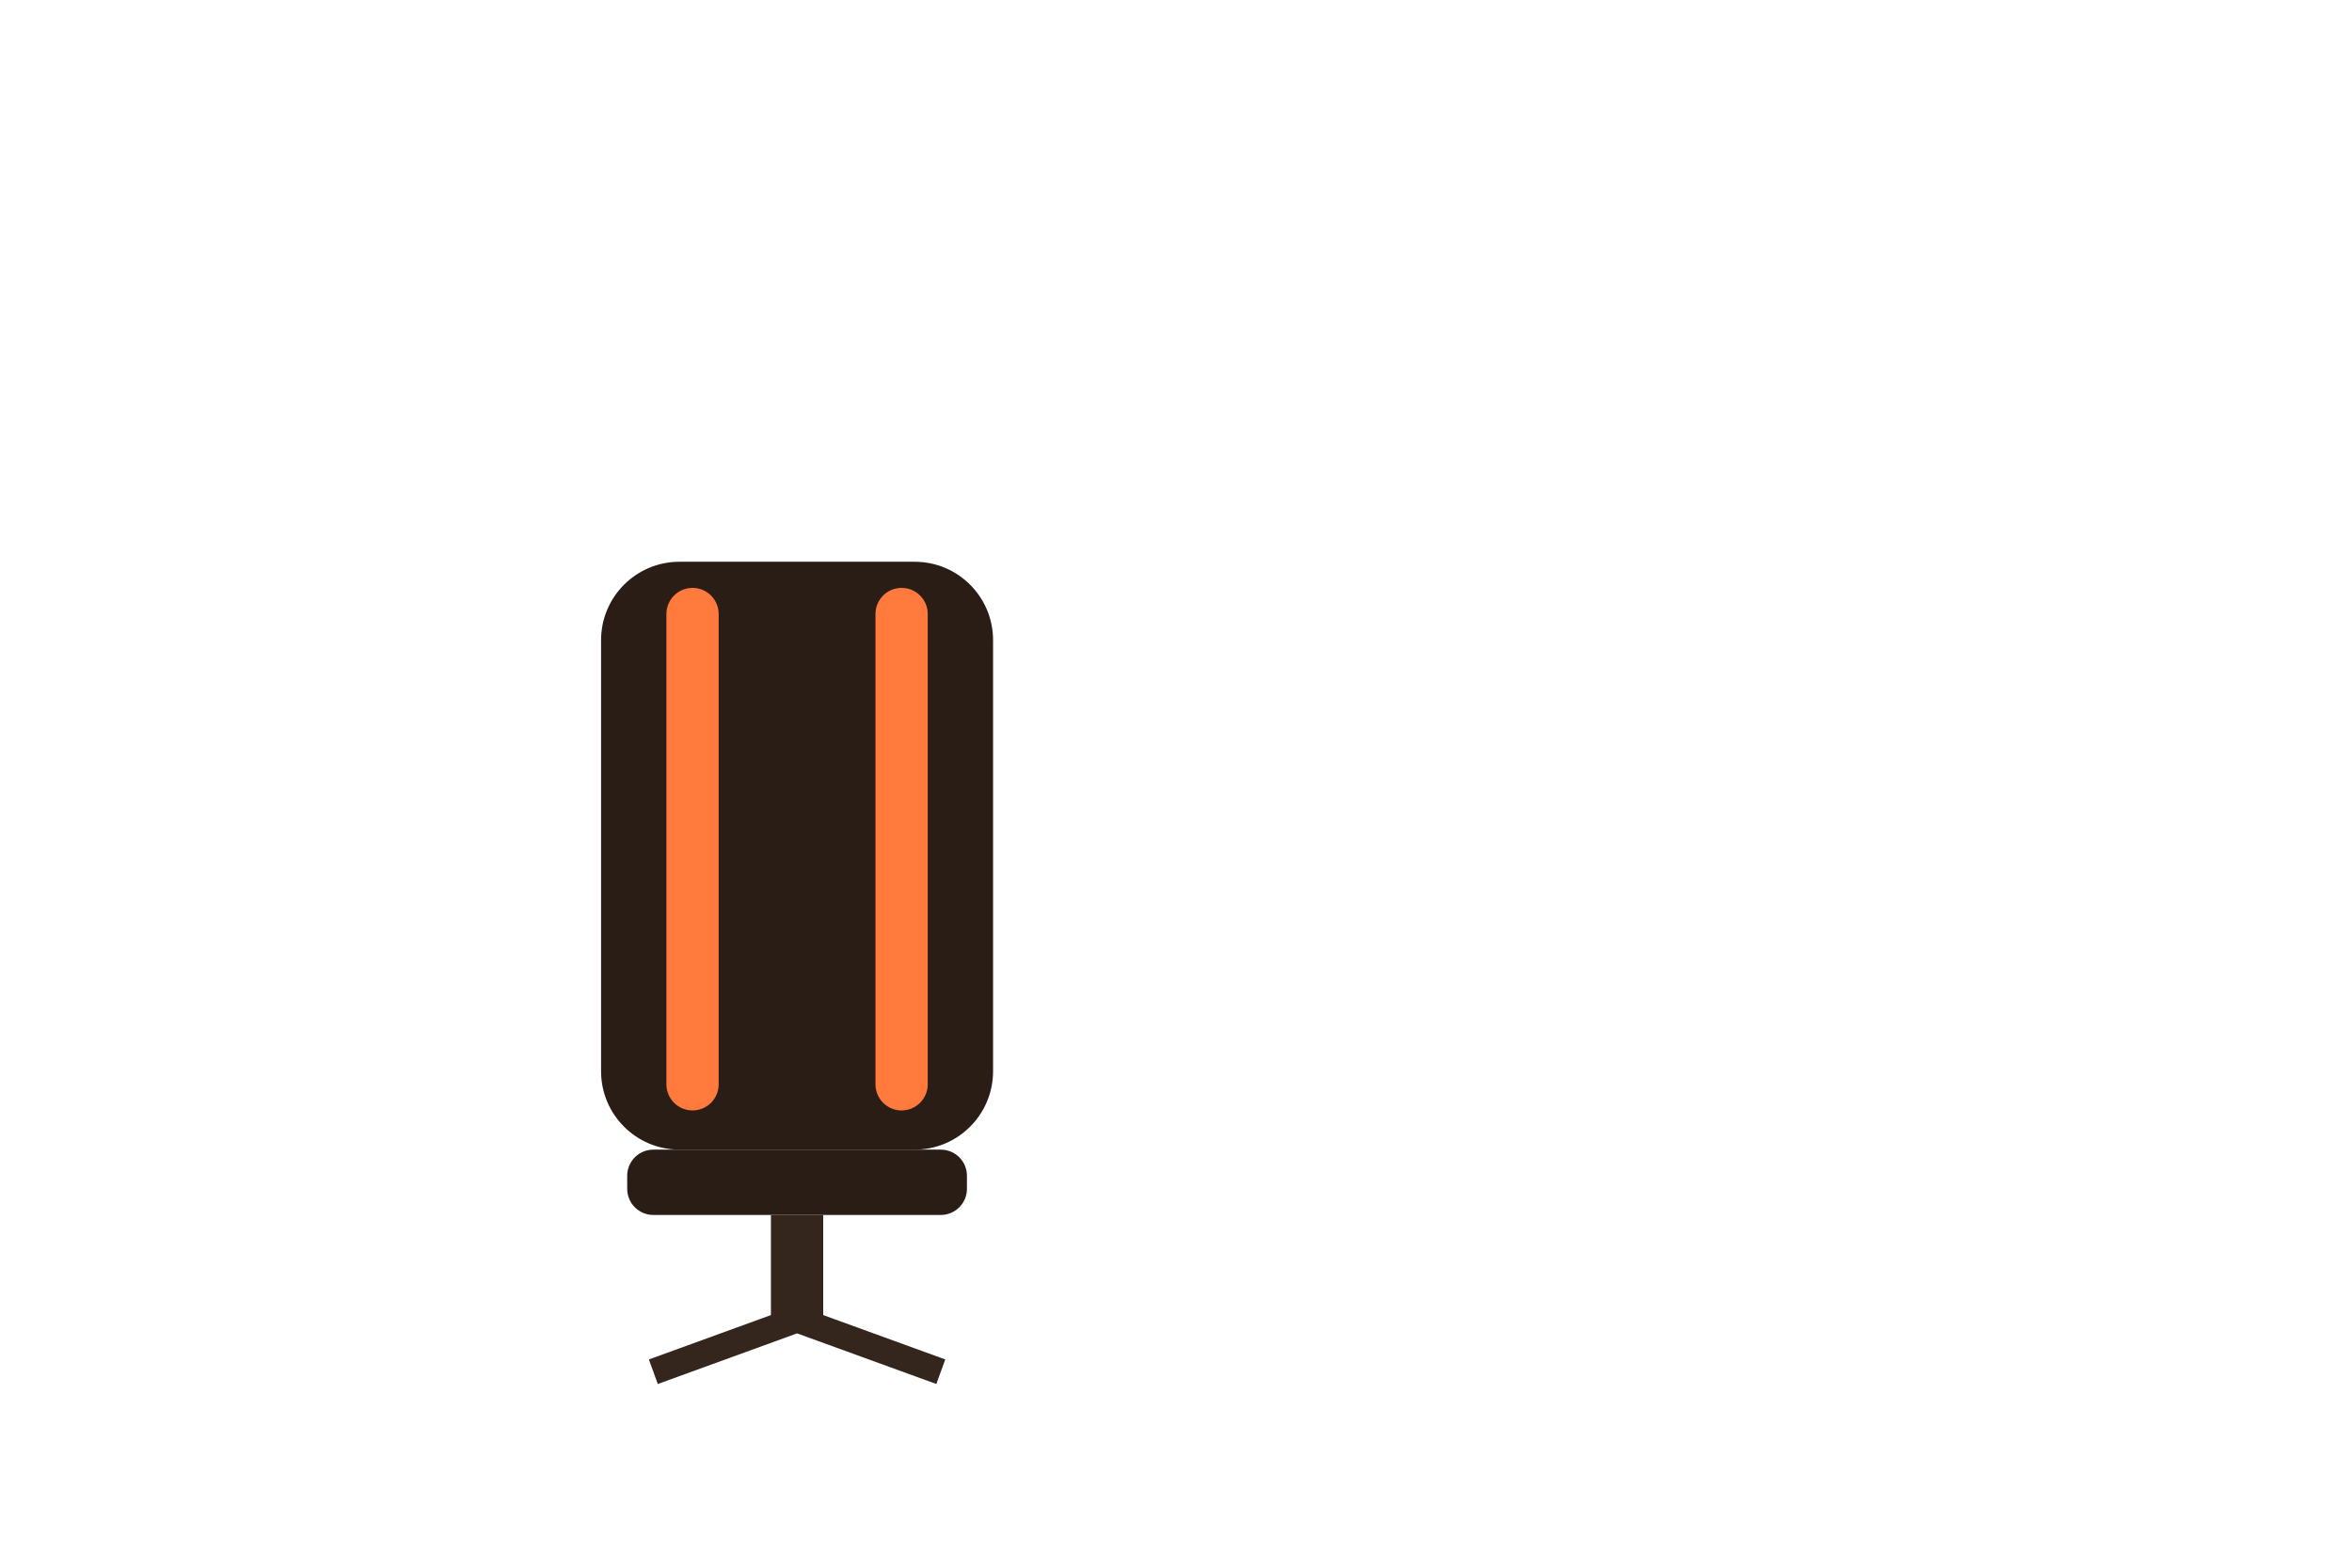
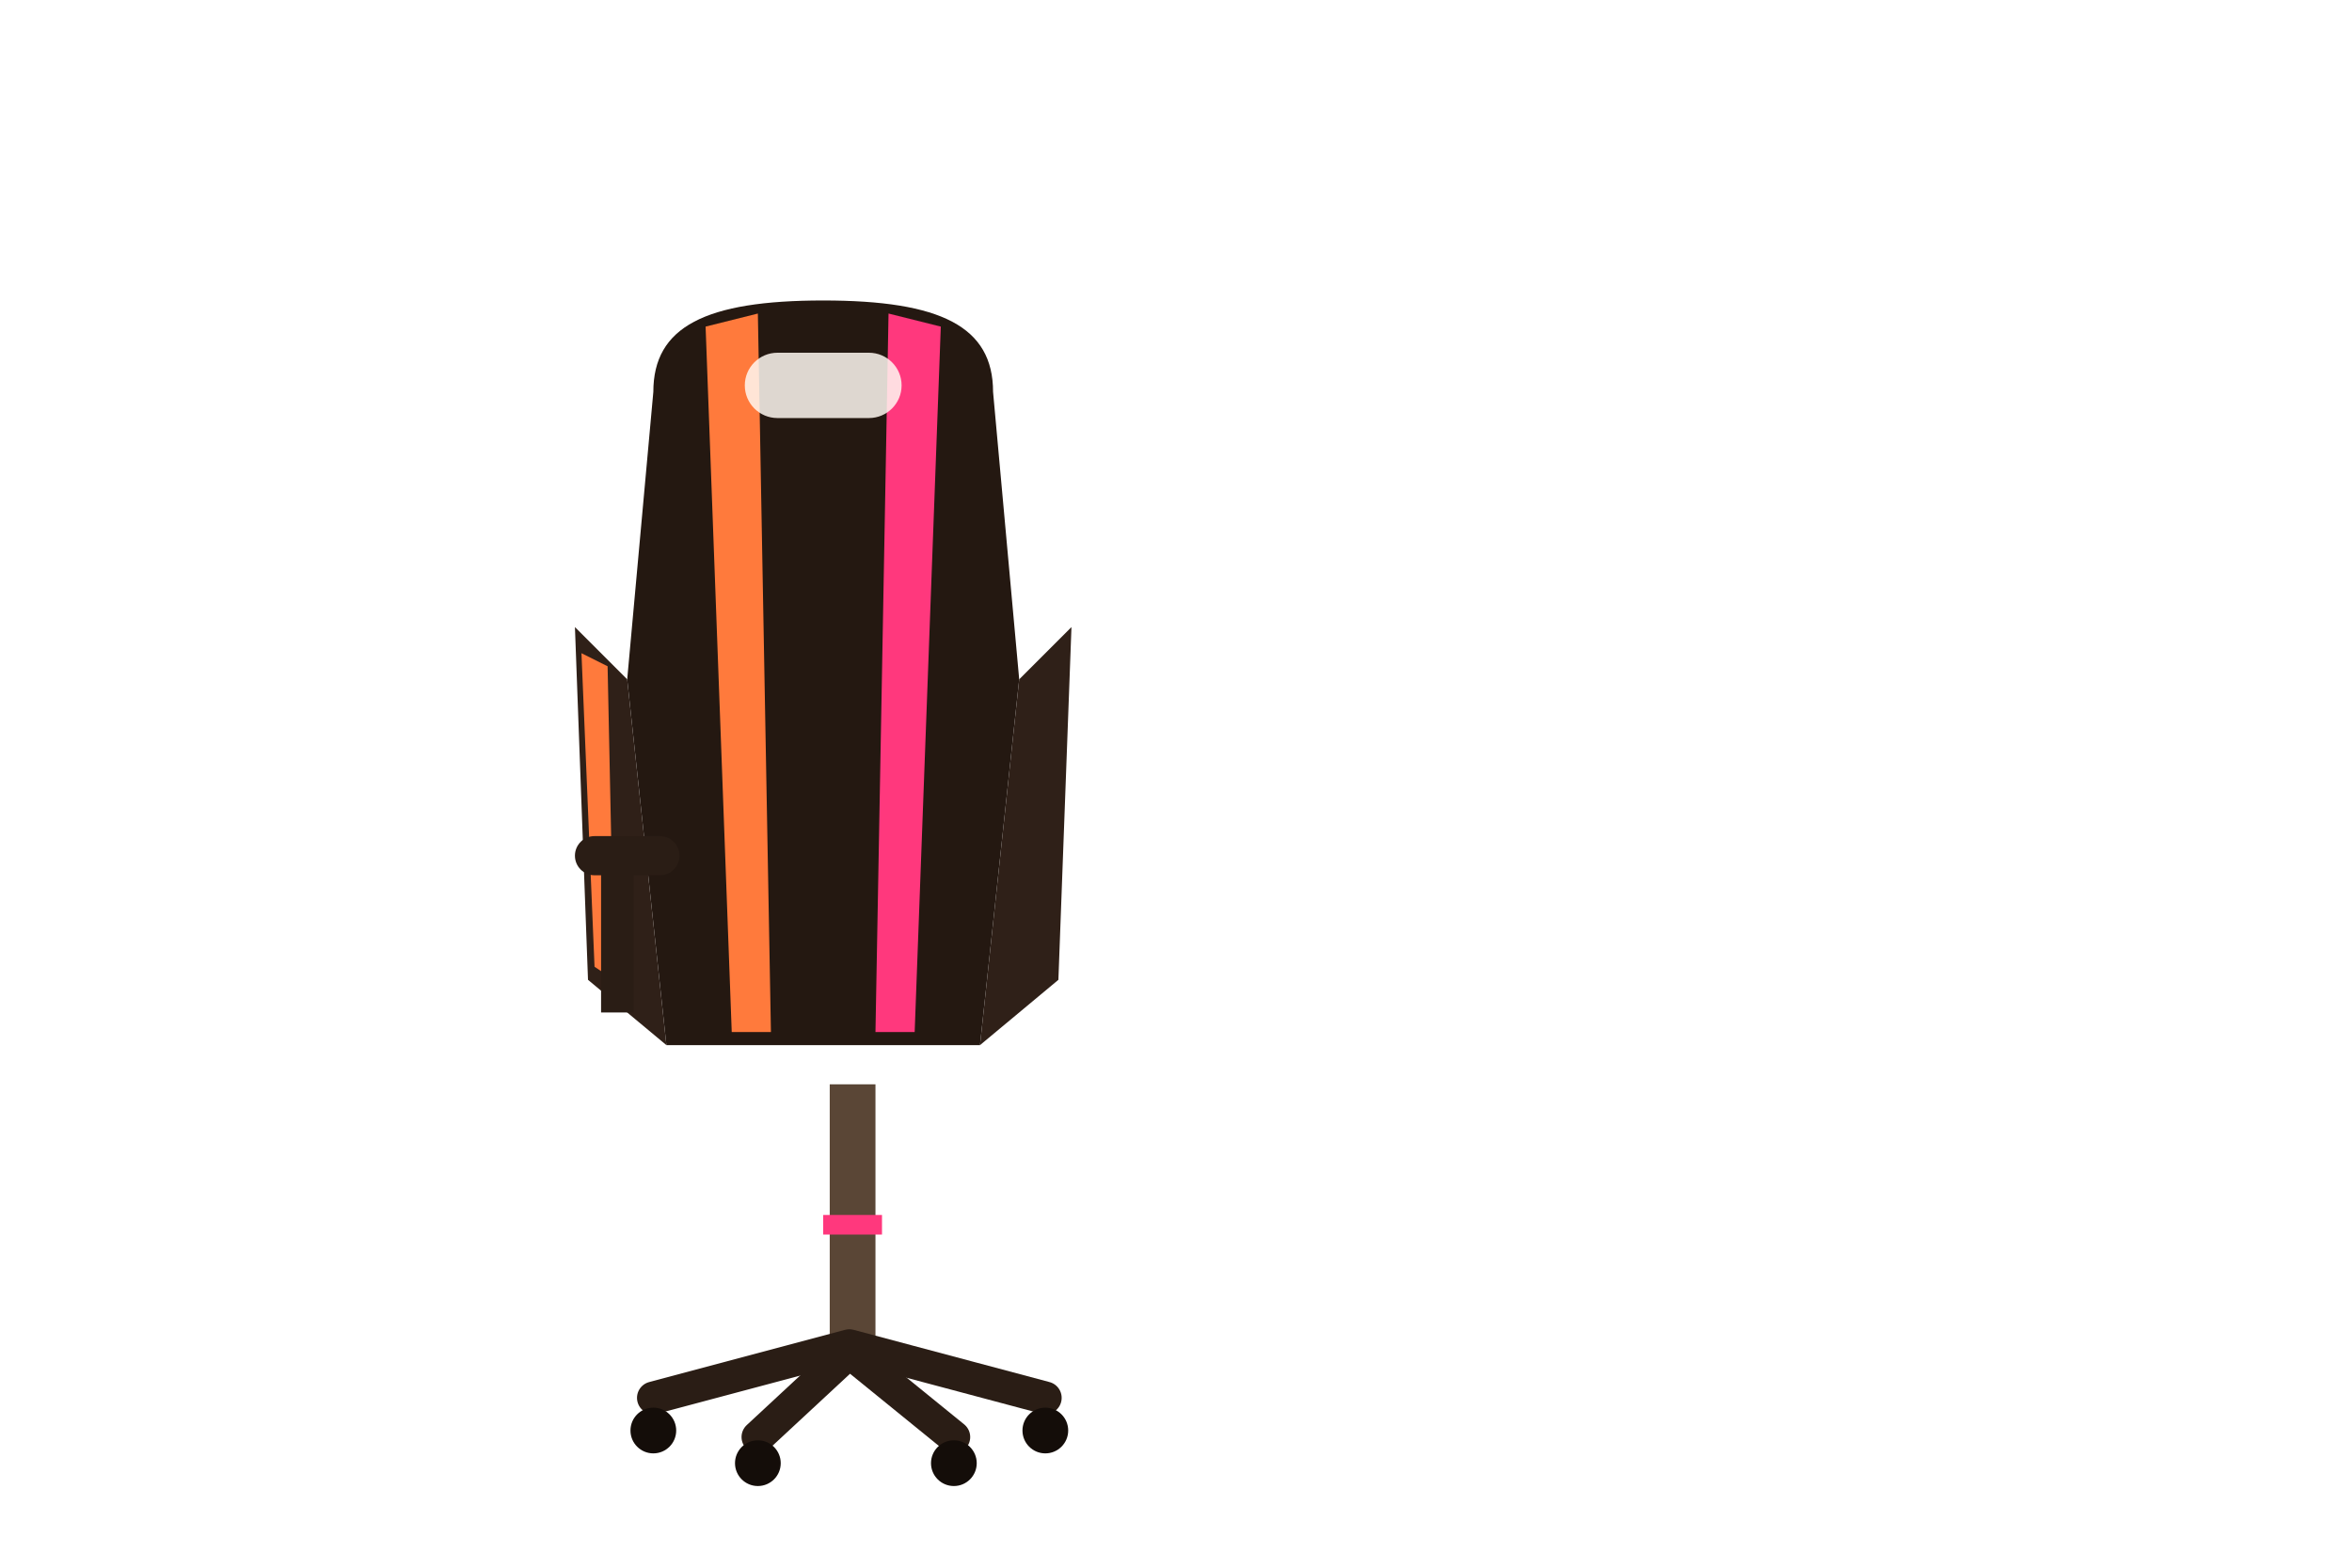
<svg xmlns="http://www.w3.org/2000/svg" viewBox="0 0 360 240">
-   <rect x="92" y="86" width="60" height="90" rx="12" fill="#2a1d15" />
-   <rect x="102" y="90" width="8" height="80" rx="4" fill="#ff7a3c" />
-   <rect x="134" y="90" width="8" height="80" rx="4" fill="#ff7a3c" />
-   <rect x="96" y="176" width="52" height="10" rx="4" fill="#2a1d15" />
-   <rect x="118" y="186" width="8" height="18" fill="#35261d" />
-   <path d="M100 210 L122 202 L144 210" stroke="#35261d" stroke-width="4" fill="none" />
+   <rect x="127" y="166" width="7" height="42" fill="#5a4636" />
+   <path d="M100 214 L130 206 L160 214" fill="none" stroke="#2a1d15" stroke-width="5" stroke-linecap="round" stroke-linejoin="round" />
+   <path d="M116 220 L130 207 L146 220" fill="none" stroke="#2a1d15" stroke-width="5" stroke-linecap="round" stroke-linejoin="round" />
+   <circle cx="100" cy="219" r="3.5" fill="#140d09" />
+   <circle cx="116" cy="224" r="3.5" fill="#140d09" />
+   <circle cx="146" cy="224" r="3.5" fill="#140d09" />
+   <circle cx="160" cy="219" r="3.5" fill="#140d09" />
+   <rect x="126" y="186" width="9" height="3" fill="#ff387d" />
+   <path d="M100 60 C100 50 108 46 126 46 C144 46 152 50 152 60 L156 104 L150 160 H102 L96 104 Z" fill="#241811" />
+   <path d="M96 104 L88 96 L90 150 L102 160 Z" fill="#2f2018" />
+   <path d="M156 104 L164 96 L162 150 L150 160 Z" fill="#2f2018" />
+   <path d="M108 50 L112 158 H118 L116 48 Z" fill="#ff7a3c" />
+   <path d="M136 48 L134 158 H140 L144 50 Z" fill="#ff387d" />
+   <path d="M89 100 L91 148 L94 150 L93 102 Z" fill="#ff7a3c" />
+   <rect x="114" y="54" width="24" height="10" rx="5" fill="#fff8f1" opacity="0.85" />
+   <rect x="88" y="128" width="16" height="6" rx="3" fill="#2a1d15" />
+   <rect x="92" y="133" width="5" height="22" fill="#2a1d15" />
</svg>
